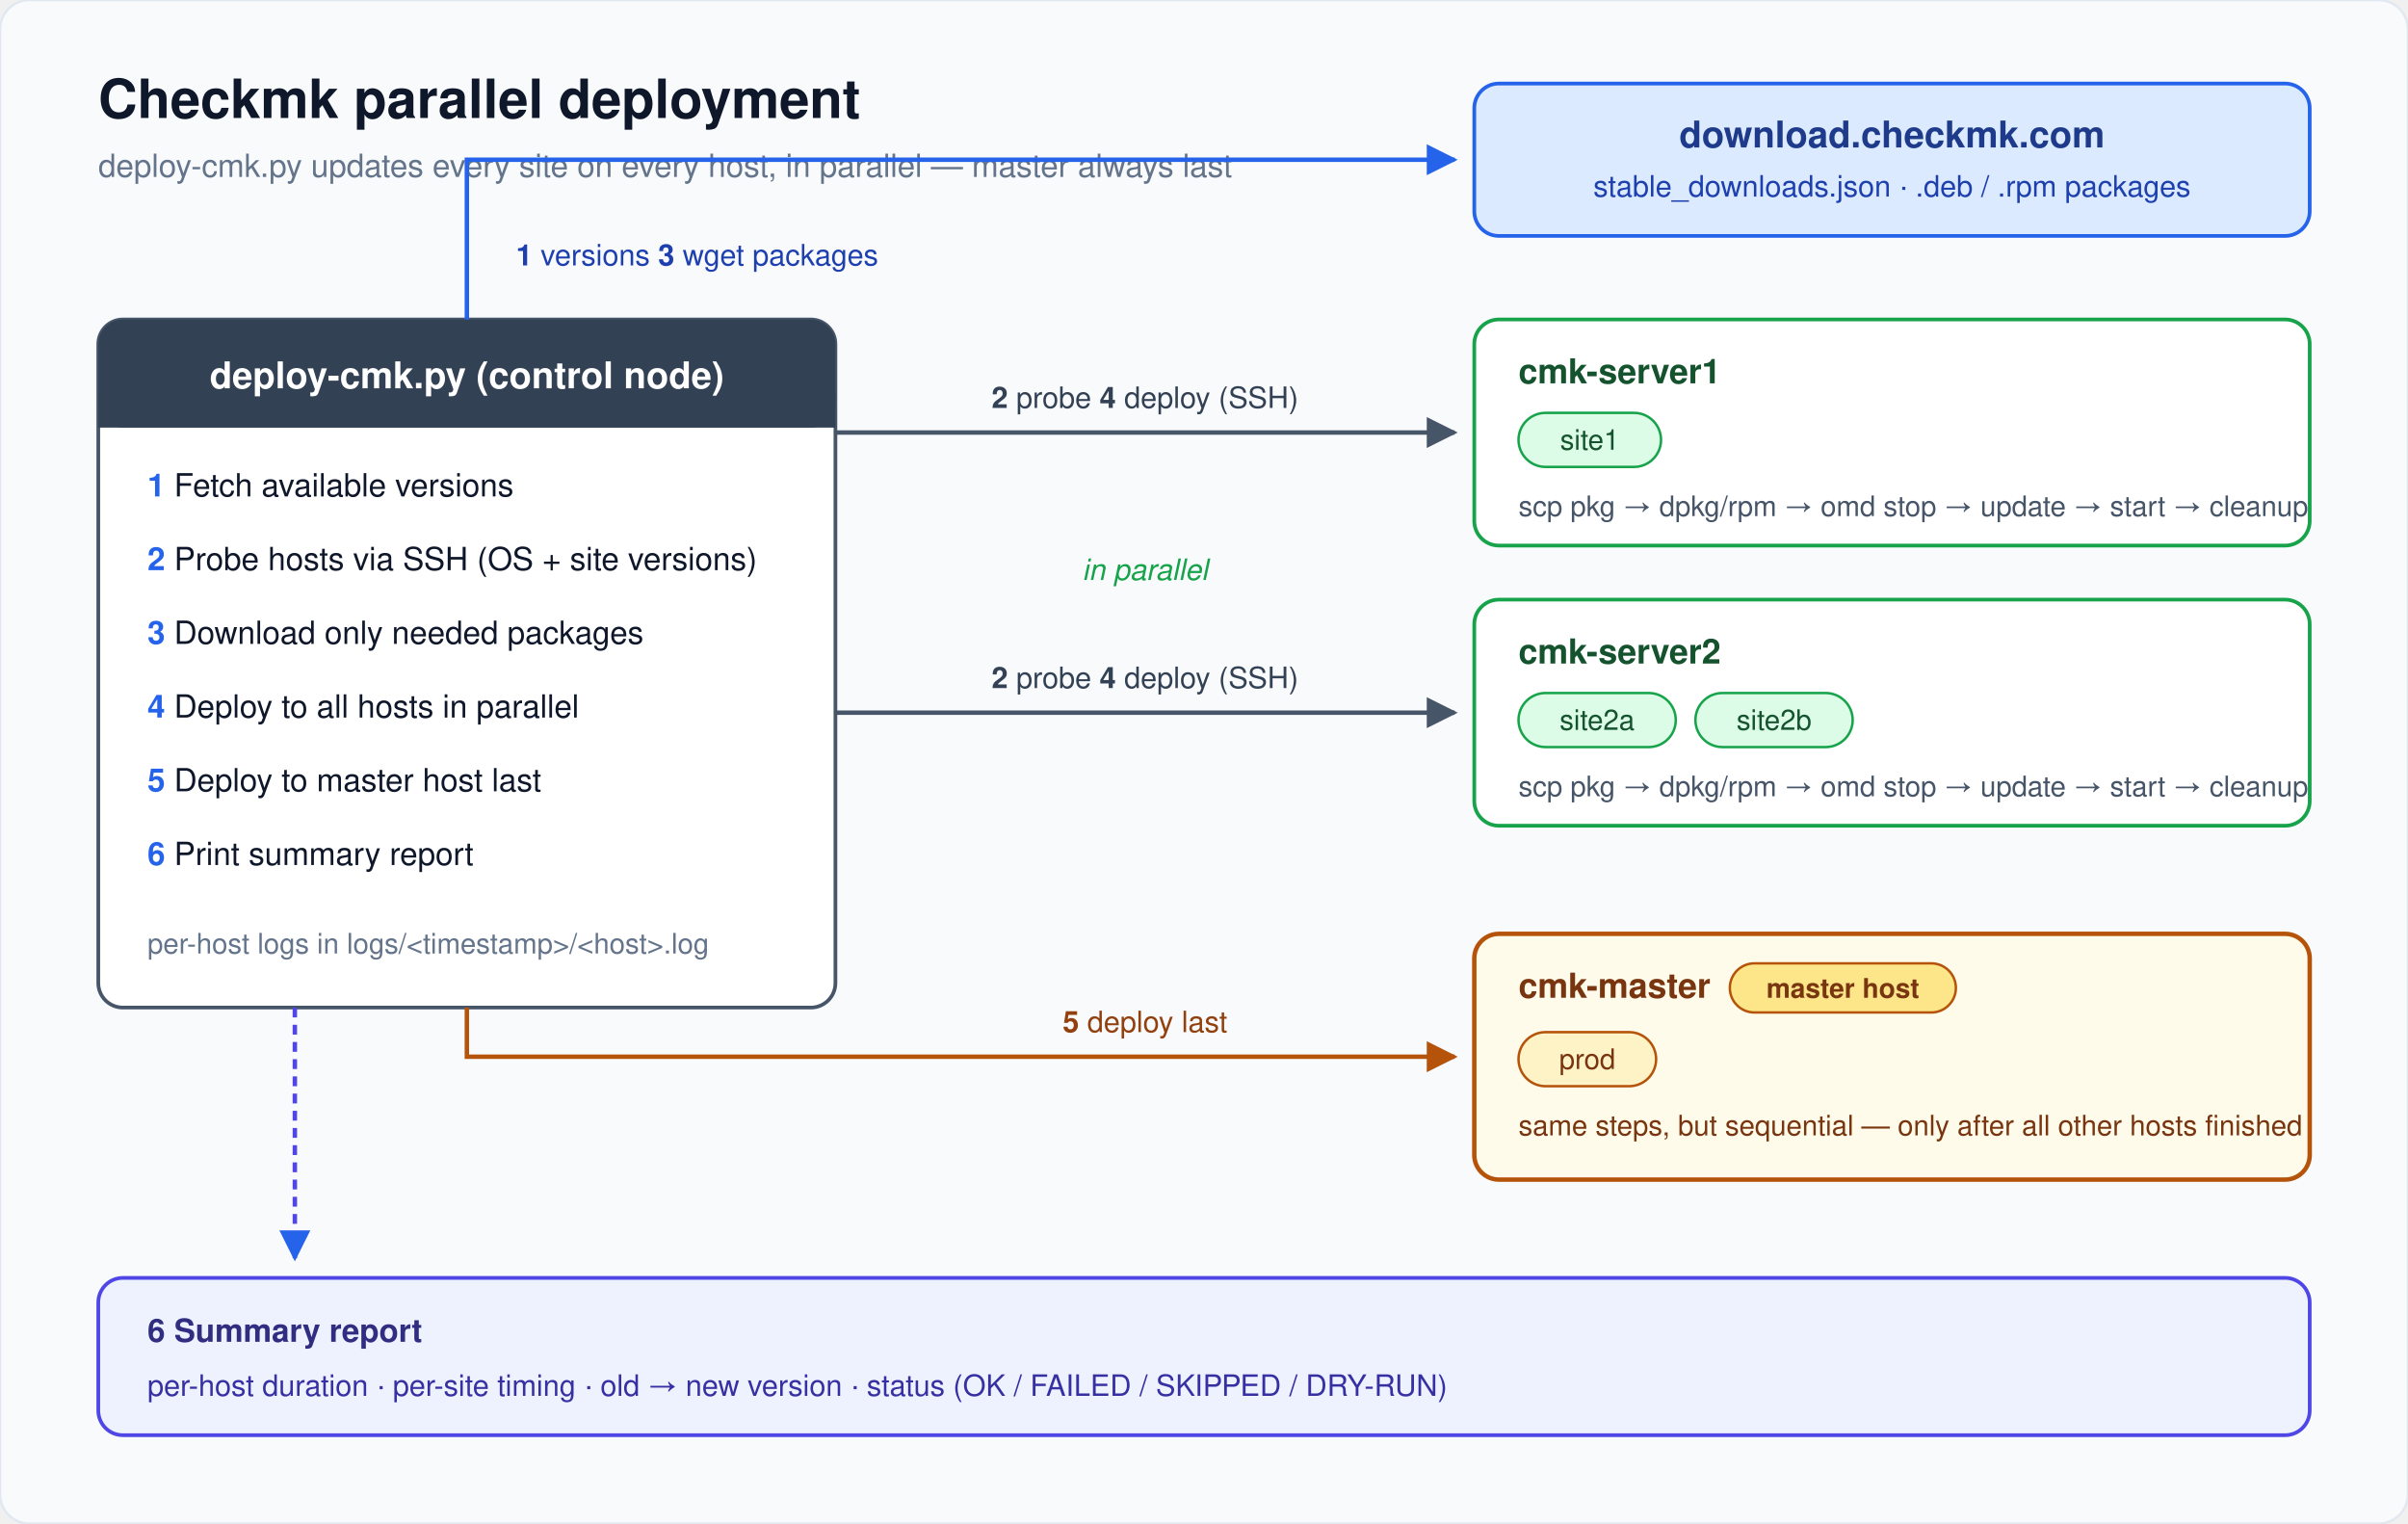
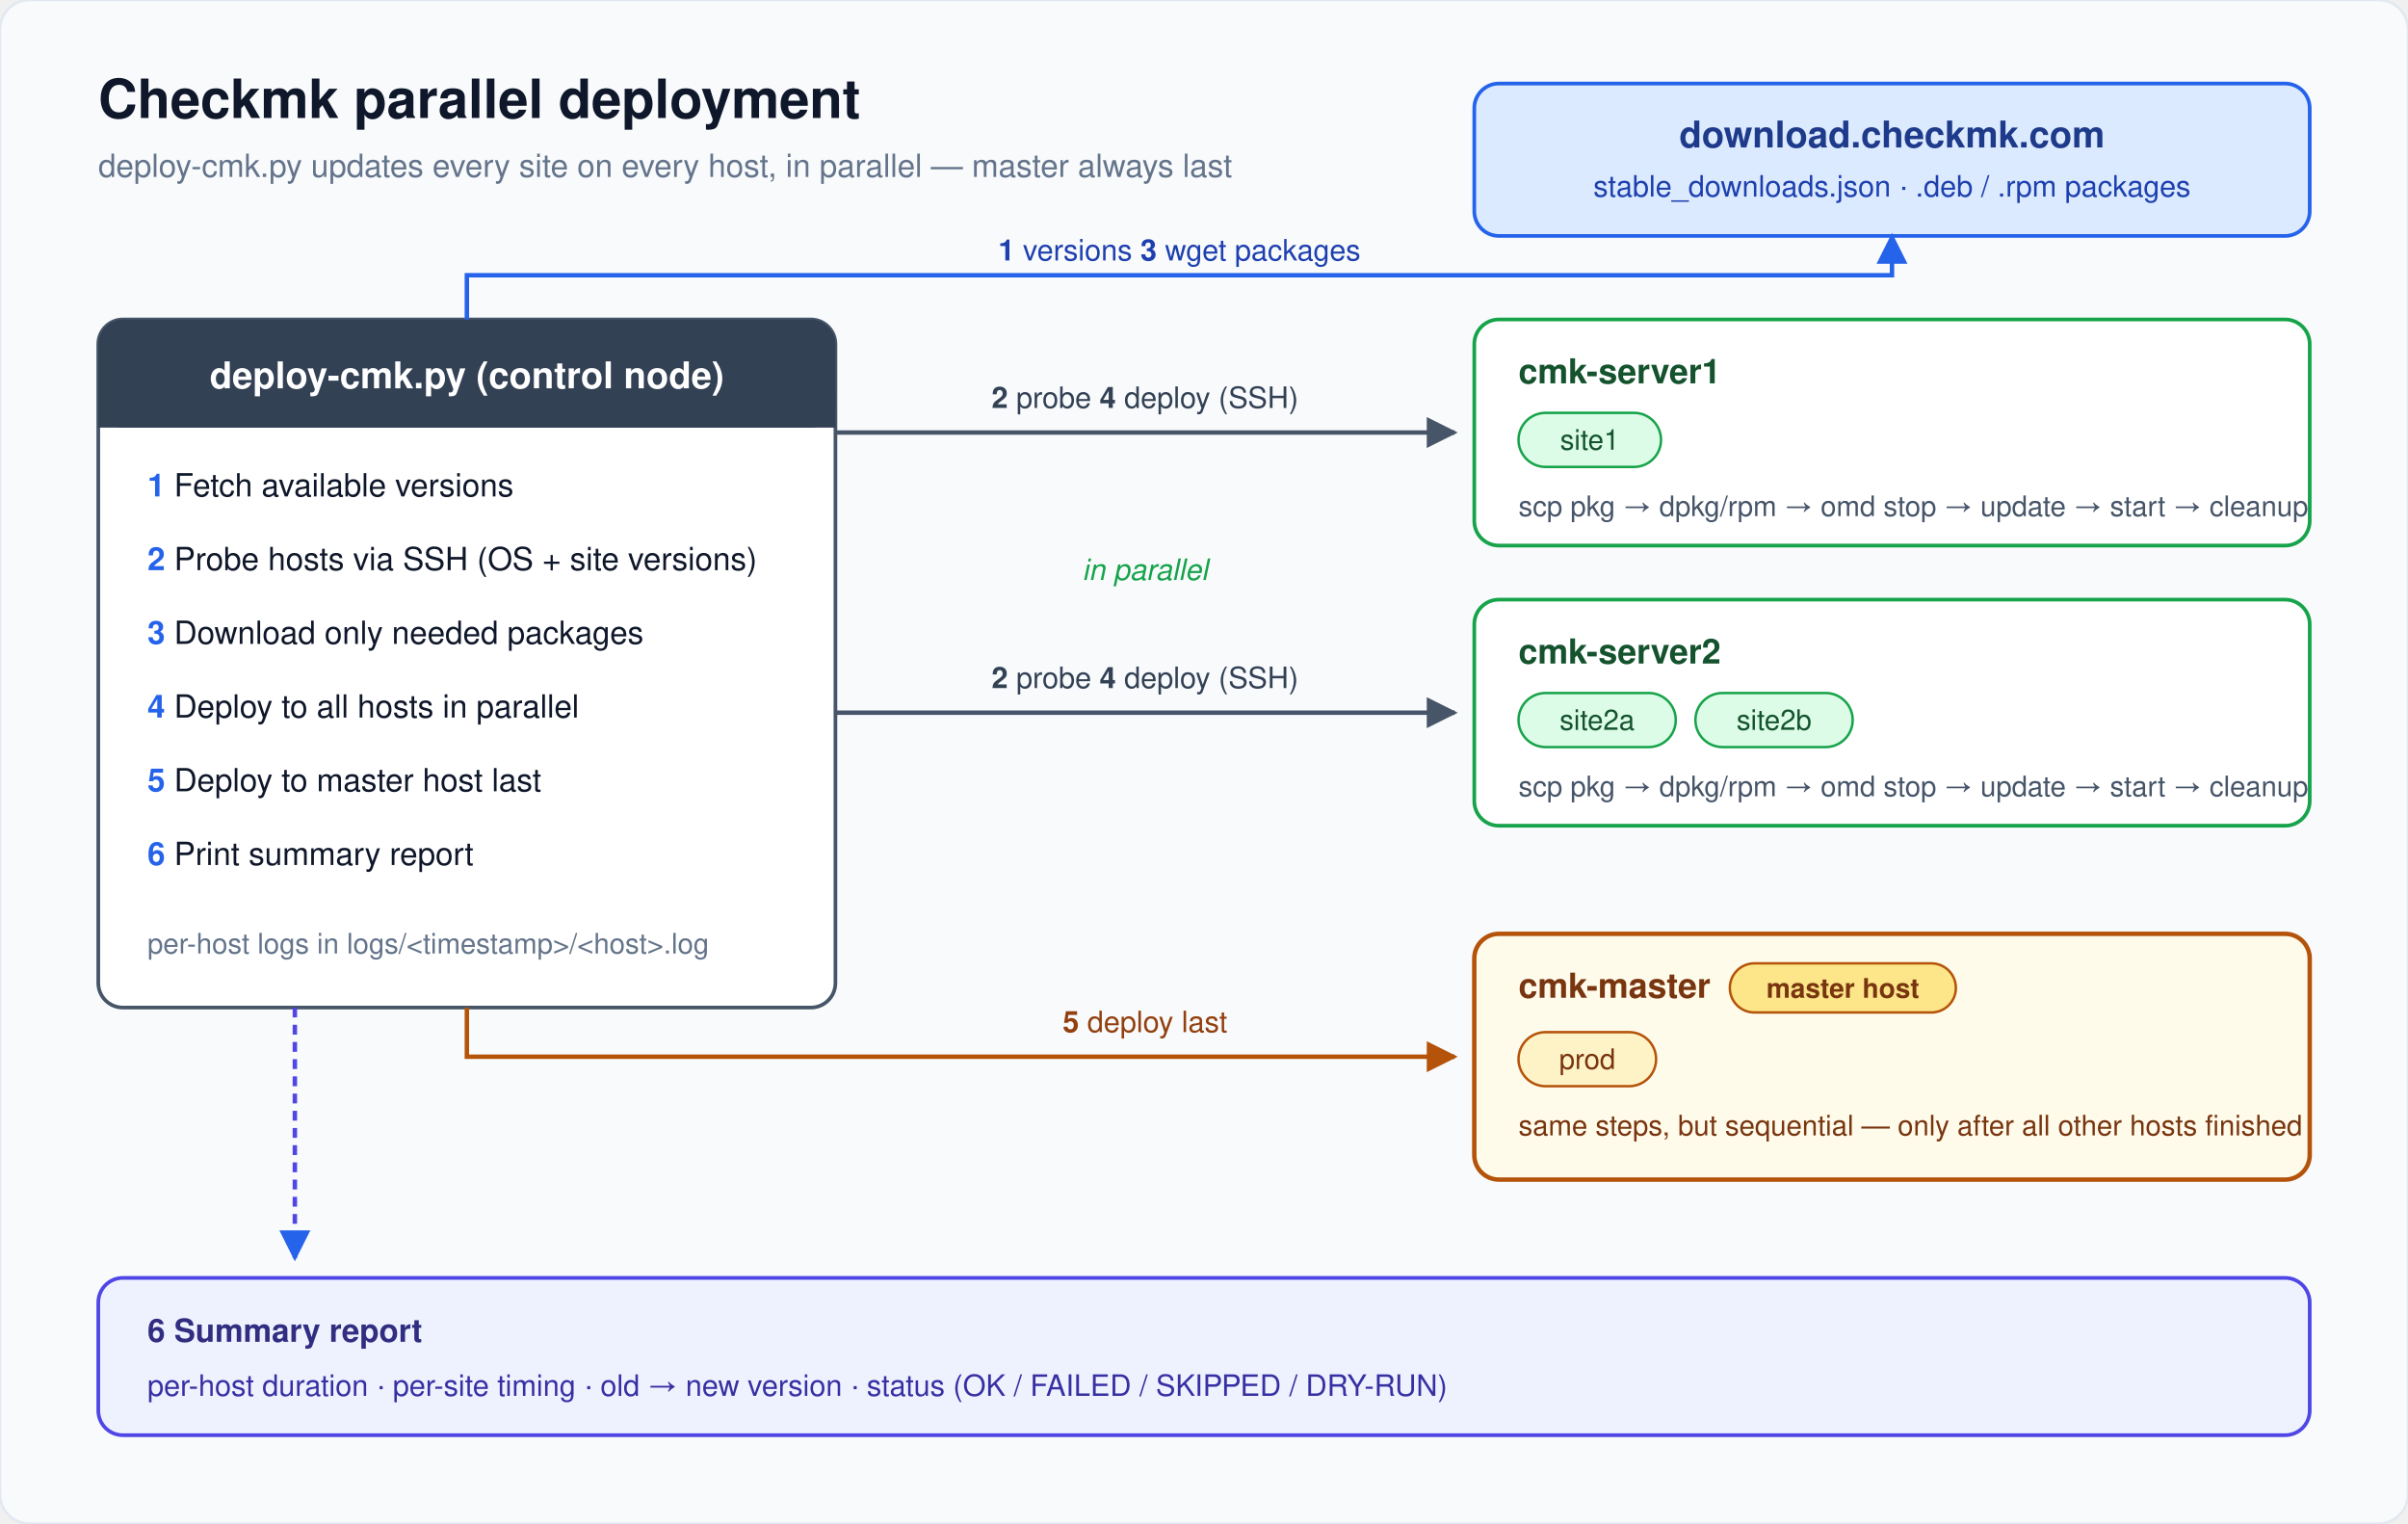
<svg xmlns="http://www.w3.org/2000/svg" viewBox="0 0 980 620" font-family="-apple-system, 'Segoe UI', Helvetica, Arial, sans-serif">
  <defs>
    <marker id="arrow" viewBox="0 0 10 10" refX="9" refY="5" markerWidth="7" markerHeight="7" orient="auto-start-reverse">
      <path d="M 0 0 L 10 5 L 0 10 z" fill="#475569" />
    </marker>
    <marker id="arrow-blue" viewBox="0 0 10 10" refX="9" refY="5" markerWidth="7" markerHeight="7" orient="auto-start-reverse">
      <path d="M 0 0 L 10 5 L 0 10 z" fill="#2563eb" />
    </marker>
    <marker id="arrow-amber" viewBox="0 0 10 10" refX="9" refY="5" markerWidth="7" markerHeight="7" orient="auto-start-reverse">
      <path d="M 0 0 L 10 5 L 0 10 z" fill="#b45309" />
    </marker>
  </defs>
  <rect x="0" y="0" width="980" height="620" rx="12" fill="#f8fafc" stroke="#e2e8f0" />
  <text x="40" y="48" font-size="22" font-weight="700" fill="#0f172a">Checkmk parallel deployment</text>
  <text x="40" y="72" font-size="13" fill="#64748b">deploy-cmk.py updates every site on every host, in parallel — master always last</text>
  <rect x="600" y="34" width="340" height="62" rx="10" fill="#dbeafe" stroke="#2563eb" stroke-width="1.5" />
  <text x="770" y="60" font-size="15" font-weight="600" fill="#1e3a8a" text-anchor="middle">download.checkmk.com</text>
  <text x="770" y="80" font-size="12" fill="#1e40af" text-anchor="middle">stable_downloads.json · .deb / .rpm packages</text>
  <rect x="40" y="130" width="300" height="280" rx="10" fill="#ffffff" stroke="#475569" stroke-width="1.5" />
  <rect x="40" y="130" width="300" height="44" rx="10" fill="#334155" />
  <rect x="40" y="160" width="300" height="14" fill="#334155" />
  <text x="190" y="158" font-size="15" font-weight="700" fill="#ffffff" text-anchor="middle">deploy-cmk.py  (control node)</text>
  <text x="60" y="202" font-size="13" fill="#0f172a">
    <tspan font-weight="700" fill="#2563eb">1</tspan>  Fetch available versions</text>
  <text x="60" y="232" font-size="13" fill="#0f172a">
    <tspan font-weight="700" fill="#2563eb">2</tspan>  Probe hosts via SSH (OS + site versions)</text>
  <text x="60" y="262" font-size="13" fill="#0f172a">
    <tspan font-weight="700" fill="#2563eb">3</tspan>  Download only needed packages</text>
  <text x="60" y="292" font-size="13" fill="#0f172a">
    <tspan font-weight="700" fill="#2563eb">4</tspan>  Deploy to all hosts in parallel</text>
  <text x="60" y="322" font-size="13" fill="#0f172a">
    <tspan font-weight="700" fill="#2563eb">5</tspan>  Deploy to master host last</text>
  <text x="60" y="352" font-size="13" fill="#0f172a">
    <tspan font-weight="700" fill="#2563eb">6</tspan>  Print summary report</text>
  <text x="60" y="388" font-size="11.5" fill="#64748b">per-host logs in logs/&lt;timestamp&gt;/&lt;host&gt;.log</text>
-   <path d="M 190 130 L 190 65 L 592 65" fill="none" stroke="#2563eb" stroke-width="1.8" marker-end="url(#arrow-blue)" />
-   <text x="210" y="108" font-size="12" fill="#1e40af">
+   <path d="M 190 130 L 190 112 L 770 112 L 770 96" fill="none" stroke="#2563eb" stroke-width="1.8" marker-end="url(#arrow-blue)" />
+   <text x="480" y="106" font-size="12" fill="#1e40af" text-anchor="middle">
    <tspan font-weight="700">1</tspan> versions   <tspan font-weight="700">3</tspan> wget packages</text>
  <rect x="600" y="130" width="340" height="92" rx="10" fill="#ffffff" stroke="#16a34a" stroke-width="1.5" />
  <text x="618" y="156" font-size="14" font-weight="700" fill="#14532d">cmk-server1</text>
  <rect x="618" y="168" width="58" height="22" rx="11" fill="#dcfce7" stroke="#16a34a" />
  <text x="647" y="183" font-size="11.5" fill="#14532d" text-anchor="middle">site1</text>
  <text x="618" y="210" font-size="11.5" fill="#475569">scp pkg → dpkg/rpm → omd stop → update → start → cleanup</text>
  <rect x="600" y="244" width="340" height="92" rx="10" fill="#ffffff" stroke="#16a34a" stroke-width="1.5" />
  <text x="618" y="270" font-size="14" font-weight="700" fill="#14532d">cmk-server2</text>
  <rect x="618" y="282" width="64" height="22" rx="11" fill="#dcfce7" stroke="#16a34a" />
  <text x="650" y="297" font-size="11.5" fill="#14532d" text-anchor="middle">site2a</text>
  <rect x="690" y="282" width="64" height="22" rx="11" fill="#dcfce7" stroke="#16a34a" />
  <text x="722" y="297" font-size="11.5" fill="#14532d" text-anchor="middle">site2b</text>
  <text x="618" y="324" font-size="11.5" fill="#475569">scp pkg → dpkg/rpm → omd stop → update → start → cleanup</text>
  <path d="M 340 176 L 592 176" fill="none" stroke="#475569" stroke-width="1.8" marker-end="url(#arrow)" />
  <path d="M 340 290 L 592 290" fill="none" stroke="#475569" stroke-width="1.8" marker-end="url(#arrow)" />
  <text x="466" y="166" font-size="12" fill="#334155" text-anchor="middle">
    <tspan font-weight="700">2</tspan> probe   <tspan font-weight="700">4</tspan> deploy (SSH)</text>
  <text x="466" y="280" font-size="12" fill="#334155" text-anchor="middle">
    <tspan font-weight="700">2</tspan> probe   <tspan font-weight="700">4</tspan> deploy (SSH)</text>
  <text x="466" y="236" font-size="12" font-style="italic" fill="#16a34a" text-anchor="middle">in parallel</text>
  <rect x="600" y="380" width="340" height="100" rx="10" fill="#fffbeb" stroke="#b45309" stroke-width="1.8" />
  <text x="618" y="406" font-size="14" font-weight="700" fill="#78350f">cmk-master</text>
  <rect x="704" y="392" width="92" height="20" rx="10" fill="#fde68a" stroke="#b45309" />
  <text x="750" y="406" font-size="11" font-weight="600" fill="#78350f" text-anchor="middle">master host</text>
  <rect x="618" y="420" width="56" height="22" rx="11" fill="#fef3c7" stroke="#b45309" />
  <text x="646" y="435" font-size="11.5" fill="#78350f" text-anchor="middle">prod</text>
  <text x="618" y="462" font-size="11.5" fill="#78350f">same steps, but sequential — only after all other hosts finished</text>
  <path d="M 190 410 L 190 430 L 592 430" fill="none" stroke="#b45309" stroke-width="1.8" marker-end="url(#arrow-amber)" />
  <text x="466" y="420" font-size="12" fill="#92400e" text-anchor="middle">
    <tspan font-weight="700">5</tspan> deploy last</text>
  <rect x="40" y="520" width="900" height="64" rx="10" fill="#eef2ff" stroke="#4f46e5" stroke-width="1.5" />
  <text x="60" y="546" font-size="13" font-weight="700" fill="#312e81">6  Summary report</text>
  <text x="60" y="568" font-size="12" fill="#3730a3">per-host duration · per-site timing · old → new version · status (OK / FAILED / SKIPPED / DRY-RUN)</text>
  <path d="M 120 410 L 120 512" fill="none" stroke="#4f46e5" stroke-width="1.8" marker-end="url(#arrow-blue)" stroke-dasharray="4 3" />
</svg>
